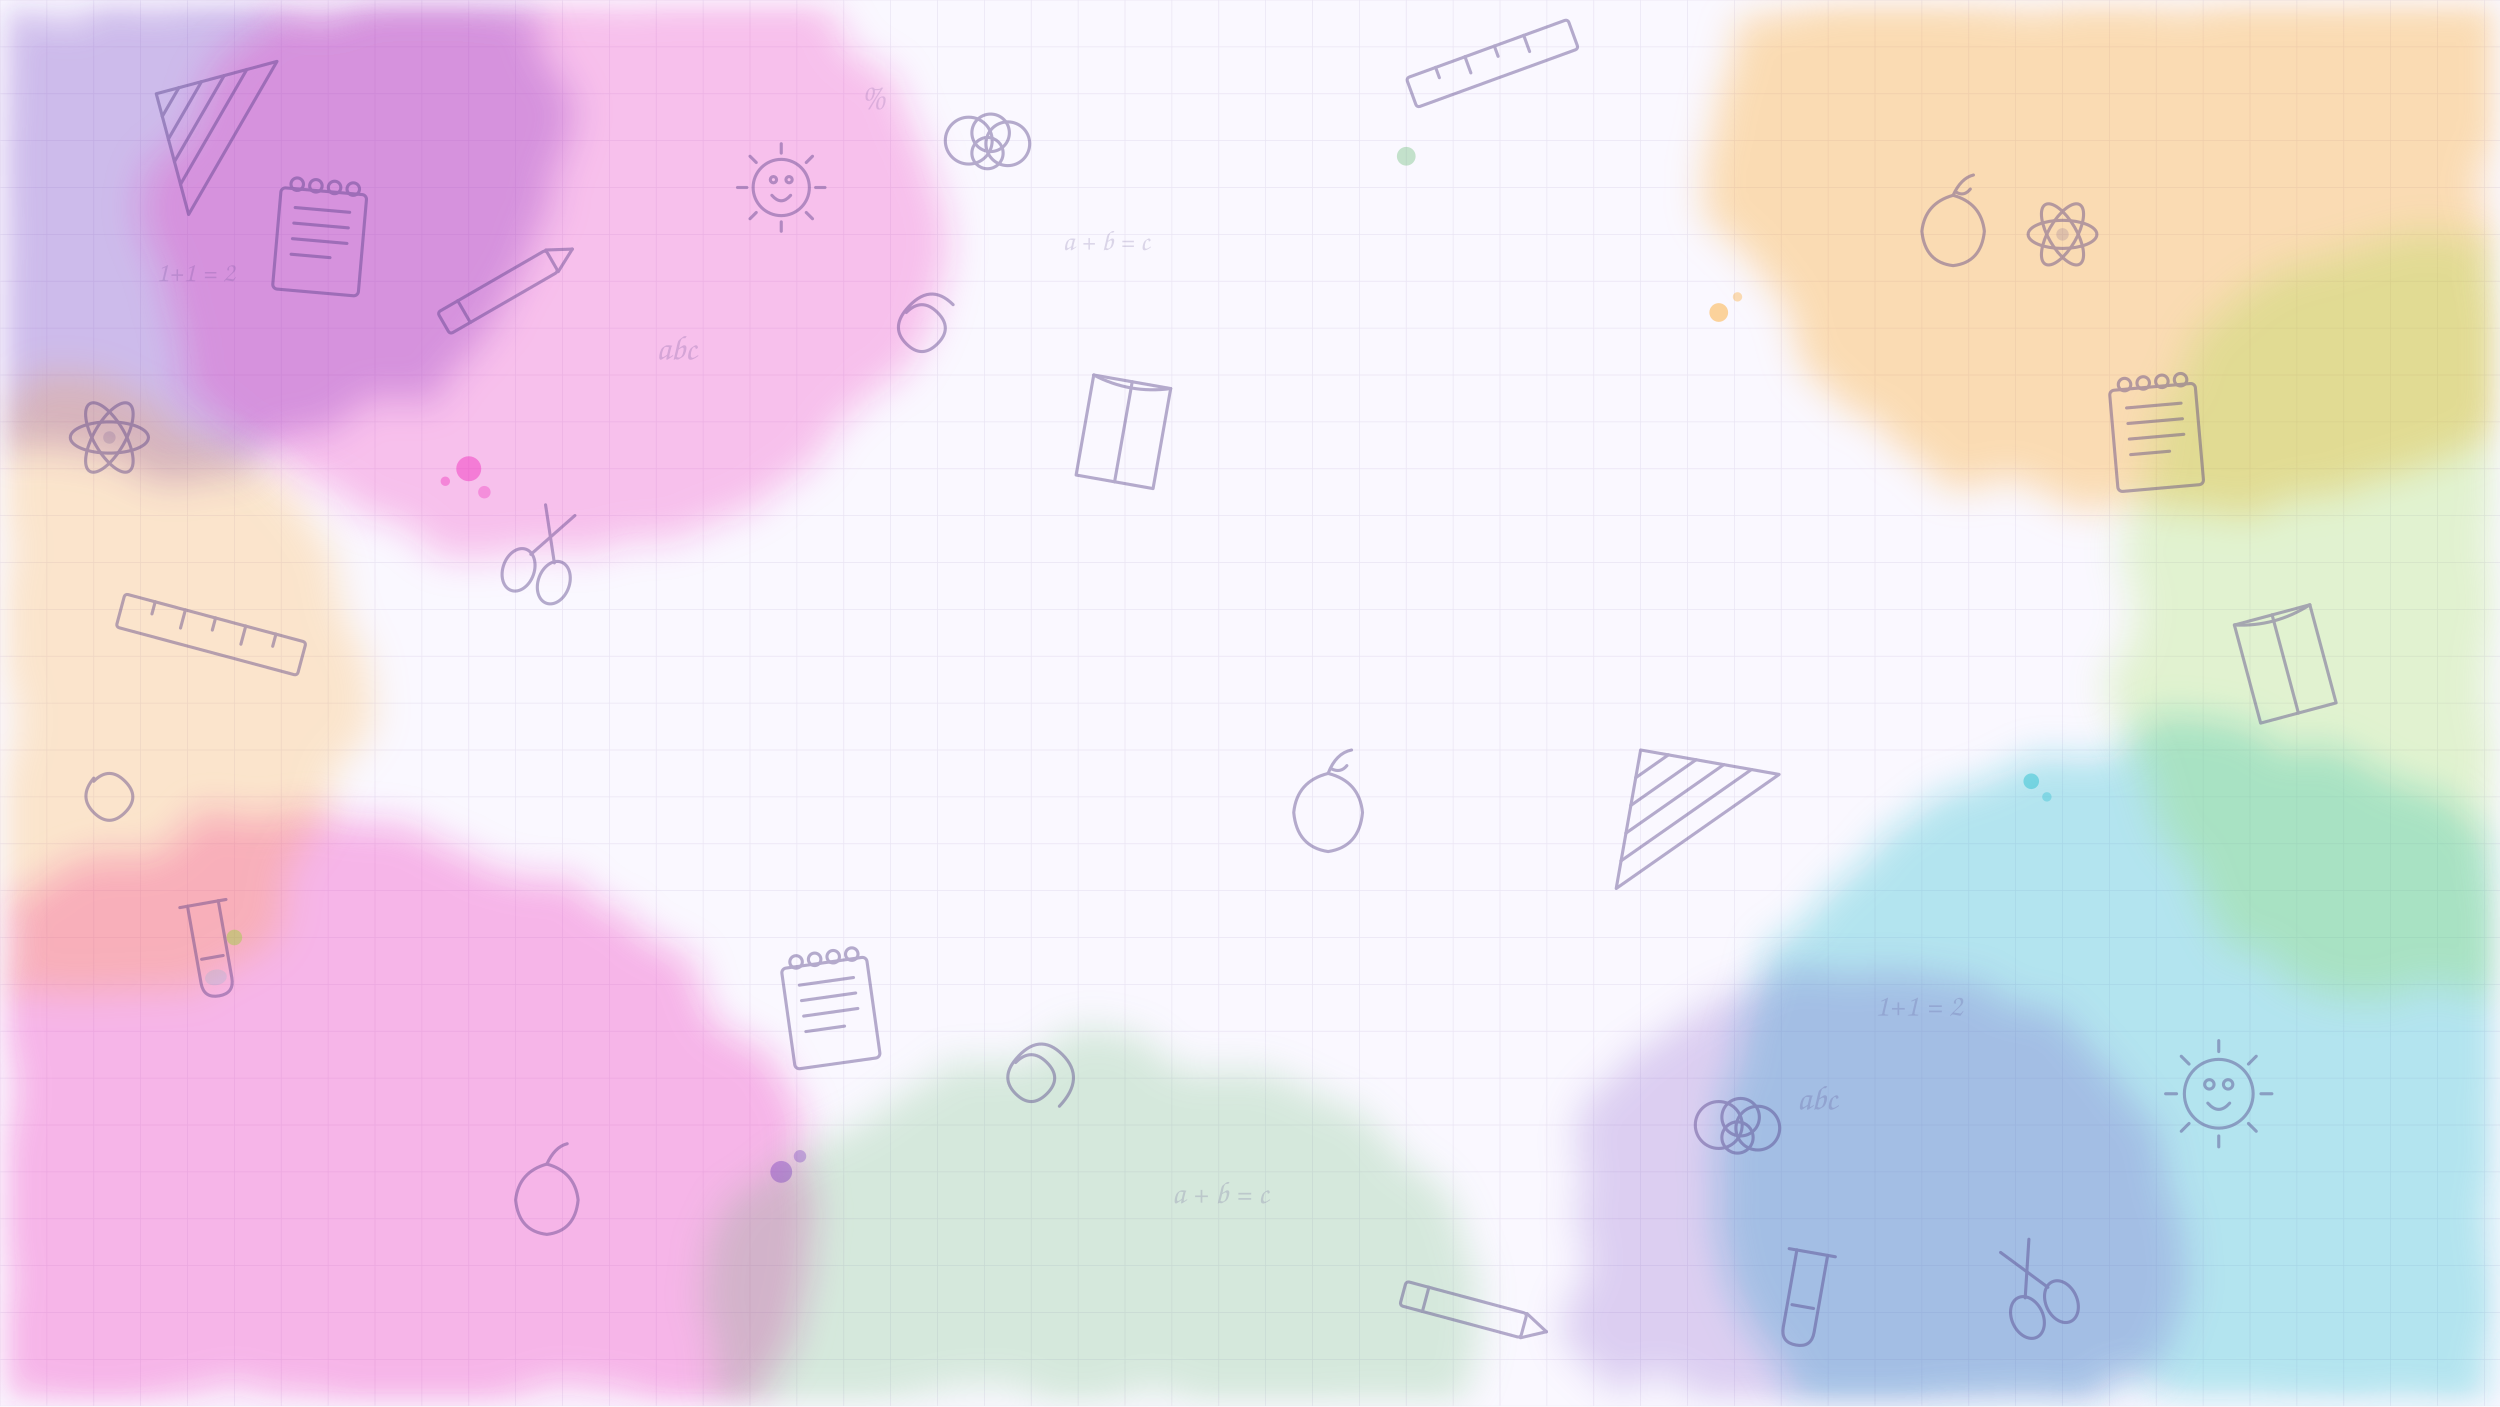
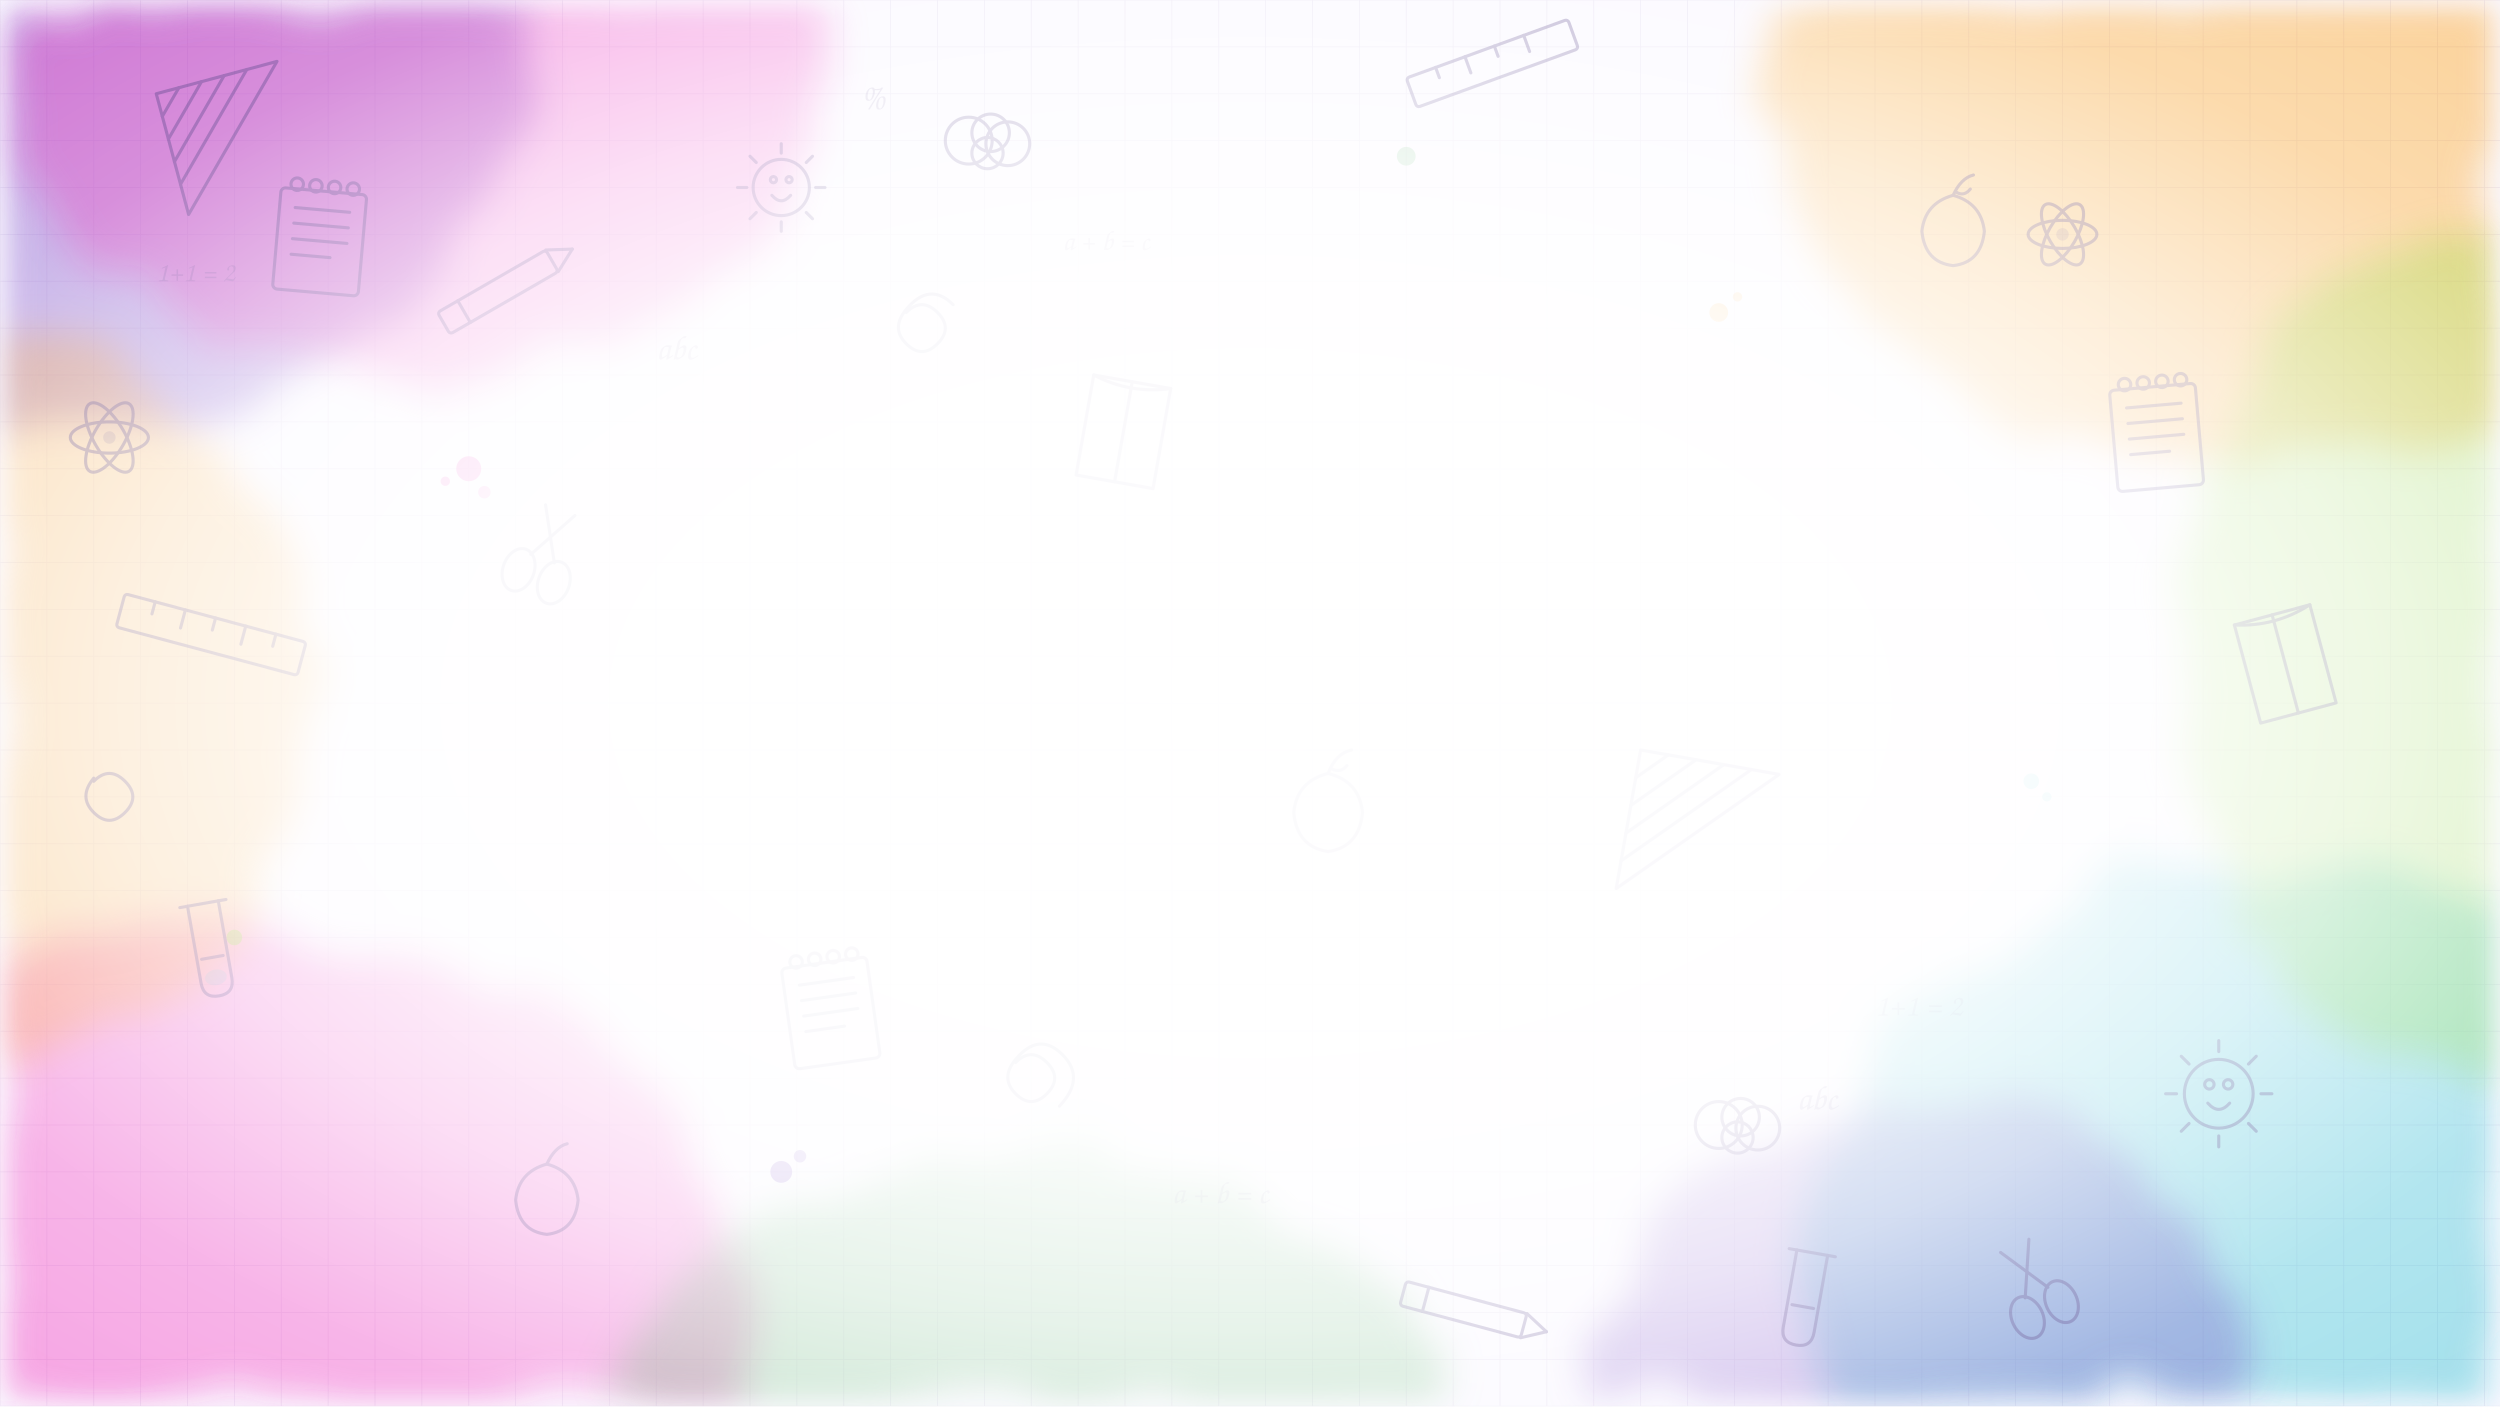
<svg xmlns="http://www.w3.org/2000/svg" viewBox="0 0 1600 900" preserveAspectRatio="xMidYMid slice">
  <defs>
    <filter id="wc" x="-20%" y="-20%" width="140%" height="140%">
      <feTurbulence type="fractalNoise" baseFrequency="0.012" numOctaves="4" seed="3" result="noise" />
      <feDisplacementMap in="SourceGraphic" in2="noise" scale="50" xChannelSelector="R" yChannelSelector="G" />
      <feGaussianBlur stdDeviation="12" />
    </filter>
+     <radialGradient id="halo" cx="0.5" cy="0.5" r="0.68">
+       <stop offset="0" stop-color="#ffffff" stop-opacity="0.96" />
+       <stop offset="0.46" stop-color="#ffffff" stop-opacity="0.92" />
+       <stop offset="0.66" stop-color="#ffffff" stop-opacity="0.6" />
+       <stop offset="0.85" stop-color="#ffffff" stop-opacity="0.15" />
+       <stop offset="1" stop-color="#ffffff" stop-opacity="0" />
+     </radialGradient>
  </defs>
  <rect width="1600" height="900" fill="#faf8ff" />
  <g stroke="#c5b8d9" stroke-width="0.5" opacity="0.3">
    <line x1="0" y1="0" x2="0" y2="900" />
    <line x1="30" y1="0" x2="30" y2="900" />
    <line x1="60" y1="0" x2="60" y2="900" />
    <line x1="90" y1="0" x2="90" y2="900" />
    <line x1="120" y1="0" x2="120" y2="900" />
    <line x1="150" y1="0" x2="150" y2="900" />
    <line x1="180" y1="0" x2="180" y2="900" />
    <line x1="210" y1="0" x2="210" y2="900" />
    <line x1="240" y1="0" x2="240" y2="900" />
    <line x1="270" y1="0" x2="270" y2="900" />
    <line x1="300" y1="0" x2="300" y2="900" />
    <line x1="330" y1="0" x2="330" y2="900" />
    <line x1="360" y1="0" x2="360" y2="900" />
    <line x1="390" y1="0" x2="390" y2="900" />
    <line x1="420" y1="0" x2="420" y2="900" />
    <line x1="450" y1="0" x2="450" y2="900" />
    <line x1="480" y1="0" x2="480" y2="900" />
    <line x1="510" y1="0" x2="510" y2="900" />
    <line x1="540" y1="0" x2="540" y2="900" />
    <line x1="570" y1="0" x2="570" y2="900" />
    <line x1="600" y1="0" x2="600" y2="900" />
    <line x1="630" y1="0" x2="630" y2="900" />
    <line x1="660" y1="0" x2="660" y2="900" />
    <line x1="690" y1="0" x2="690" y2="900" />
    <line x1="720" y1="0" x2="720" y2="900" />
    <line x1="750" y1="0" x2="750" y2="900" />
    <line x1="780" y1="0" x2="780" y2="900" />
    <line x1="810" y1="0" x2="810" y2="900" />
    <line x1="840" y1="0" x2="840" y2="900" />
    <line x1="870" y1="0" x2="870" y2="900" />
    <line x1="900" y1="0" x2="900" y2="900" />
    <line x1="930" y1="0" x2="930" y2="900" />
    <line x1="960" y1="0" x2="960" y2="900" />
    <line x1="990" y1="0" x2="990" y2="900" />
    <line x1="1020" y1="0" x2="1020" y2="900" />
    <line x1="1050" y1="0" x2="1050" y2="900" />
    <line x1="1080" y1="0" x2="1080" y2="900" />
    <line x1="1110" y1="0" x2="1110" y2="900" />
    <line x1="1140" y1="0" x2="1140" y2="900" />
    <line x1="1170" y1="0" x2="1170" y2="900" />
    <line x1="1200" y1="0" x2="1200" y2="900" />
    <line x1="1230" y1="0" x2="1230" y2="900" />
    <line x1="1260" y1="0" x2="1260" y2="900" />
    <line x1="1290" y1="0" x2="1290" y2="900" />
    <line x1="1320" y1="0" x2="1320" y2="900" />
    <line x1="1350" y1="0" x2="1350" y2="900" />
    <line x1="1380" y1="0" x2="1380" y2="900" />
    <line x1="1410" y1="0" x2="1410" y2="900" />
    <line x1="1440" y1="0" x2="1440" y2="900" />
    <line x1="1470" y1="0" x2="1470" y2="900" />
    <line x1="1500" y1="0" x2="1500" y2="900" />
    <line x1="1530" y1="0" x2="1530" y2="900" />
    <line x1="1560" y1="0" x2="1560" y2="900" />
    <line x1="1590" y1="0" x2="1590" y2="900" />
    <line x1="0" y1="0" x2="1600" y2="0" />
    <line x1="0" y1="30" x2="1600" y2="30" />
    <line x1="0" y1="60" x2="1600" y2="60" />
    <line x1="0" y1="90" x2="1600" y2="90" />
    <line x1="0" y1="120" x2="1600" y2="120" />
    <line x1="0" y1="150" x2="1600" y2="150" />
    <line x1="0" y1="180" x2="1600" y2="180" />
    <line x1="0" y1="210" x2="1600" y2="210" />
    <line x1="0" y1="240" x2="1600" y2="240" />
    <line x1="0" y1="270" x2="1600" y2="270" />
    <line x1="0" y1="300" x2="1600" y2="300" />
    <line x1="0" y1="330" x2="1600" y2="330" />
    <line x1="0" y1="360" x2="1600" y2="360" />
    <line x1="0" y1="390" x2="1600" y2="390" />
    <line x1="0" y1="420" x2="1600" y2="420" />
    <line x1="0" y1="450" x2="1600" y2="450" />
    <line x1="0" y1="480" x2="1600" y2="480" />
    <line x1="0" y1="510" x2="1600" y2="510" />
    <line x1="0" y1="540" x2="1600" y2="540" />
    <line x1="0" y1="570" x2="1600" y2="570" />
    <line x1="0" y1="600" x2="1600" y2="600" />
    <line x1="0" y1="630" x2="1600" y2="630" />
    <line x1="0" y1="660" x2="1600" y2="660" />
    <line x1="0" y1="690" x2="1600" y2="690" />
    <line x1="0" y1="720" x2="1600" y2="720" />
    <line x1="0" y1="750" x2="1600" y2="750" />
    <line x1="0" y1="780" x2="1600" y2="780" />
    <line x1="0" y1="810" x2="1600" y2="810" />
    <line x1="0" y1="840" x2="1600" y2="840" />
    <line x1="0" y1="870" x2="1600" y2="870" />
    <line x1="0" y1="900" x2="1600" y2="900" />
  </g>
-   <ellipse cx="80" cy="80" rx="280" ry="220" fill="#6329bb" opacity="0.3" filter="url(#wc)" />
-   <ellipse cx="350" cy="150" rx="250" ry="200" fill="#ef17b3" opacity="0.25" filter="url(#wc)" />
-   <ellipse cx="1400" cy="100" rx="300" ry="230" fill="#fd9804" opacity="0.3" filter="url(#wc)" />
-   <ellipse cx="200" cy="780" rx="320" ry="250" fill="#ef17b3" opacity="0.3" filter="url(#wc)" />
-   <ellipse cx="1400" cy="750" rx="300" ry="280" fill="#0ab6c9" opacity="0.3" filter="url(#wc)" />
-   <ellipse cx="1550" cy="400" rx="200" ry="250" fill="#7fda19" opacity="0.2" filter="url(#wc)" />
-   <ellipse cx="700" cy="850" rx="250" ry="180" fill="#43ab51" opacity="0.2" filter="url(#wc)" />
-   <ellipse cx="1200" cy="800" rx="200" ry="180" fill="#6329bb" opacity="0.2" filter="url(#wc)" />
-   <ellipse cx="50" cy="450" rx="180" ry="200" fill="#fd9804" opacity="0.2" filter="url(#wc)" />
+   <ellipse cx="40" cy="40" rx="300" ry="240" fill="#6329bb" opacity="0.38" filter="url(#wc)" />
+   <ellipse cx="270" cy="50" rx="260" ry="190" fill="#ef17b3" opacity="0.32" filter="url(#wc)" />
+   <ellipse cx="1450" cy="60" rx="320" ry="240" fill="#fd9804" opacity="0.38" filter="url(#wc)" />
+   <ellipse cx="150" cy="840" rx="330" ry="250" fill="#ef17b3" opacity="0.36" filter="url(#wc)" />
+   <ellipse cx="1460" cy="820" rx="310" ry="270" fill="#0ab6c9" opacity="0.36" filter="url(#wc)" />
+   <ellipse cx="1590" cy="420" rx="200" ry="270" fill="#7fda19" opacity="0.3" filter="url(#wc)" />
+   <ellipse cx="660" cy="920" rx="270" ry="180" fill="#43ab51" opacity="0.3" filter="url(#wc)" />
+   <ellipse cx="1230" cy="880" rx="210" ry="180" fill="#6329bb" opacity="0.3" filter="url(#wc)" />
+   <ellipse cx="10" cy="450" rx="190" ry="230" fill="#fd9804" opacity="0.3" filter="url(#wc)" />
  <circle cx="300" cy="300" r="8" fill="#ef17b3" opacity="0.4" />
  <circle cx="310" cy="315" r="4" fill="#ef17b3" opacity="0.3" />
  <circle cx="285" cy="308" r="3" fill="#ef17b3" opacity="0.35" />
  <circle cx="1100" cy="200" r="6" fill="#fd9804" opacity="0.4" />
  <circle cx="1112" cy="190" r="3" fill="#fd9804" opacity="0.3" />
  <circle cx="500" cy="750" r="7" fill="#6329bb" opacity="0.35" />
  <circle cx="512" cy="740" r="4" fill="#6329bb" opacity="0.3" />
  <circle cx="1300" cy="500" r="5" fill="#0ab6c9" opacity="0.4" />
  <circle cx="1310" cy="510" r="3" fill="#0ab6c9" opacity="0.3" />
  <circle cx="900" cy="100" r="6" fill="#43ab51" opacity="0.3" />
  <circle cx="150" cy="600" r="5" fill="#7fda19" opacity="0.35" />
  <g fill="none" stroke="#4a3580" stroke-width="2" stroke-linecap="round" stroke-linejoin="round" opacity="0.4">
    <g transform="translate(100, 60) rotate(-15)">
      <path d="M0 0 L80 0 L0 80 Z" />
      <line x1="15" y1="0" x2="0" y2="15" />
      <line x1="30" y1="0" x2="0" y2="30" />
      <line x1="45" y1="0" x2="0" y2="45" />
      <line x1="60" y1="0" x2="0" y2="60" />
    </g>
    <g transform="translate(280, 200) rotate(-30)">
      <rect x="0" y="0" width="80" height="16" rx="2" />
      <line x1="80" y1="0" x2="95" y2="8" />
      <line x1="80" y1="16" x2="95" y2="8" />
      <line x1="15" y1="0" x2="15" y2="16" />
    </g>
    <g transform="translate(180, 120) rotate(5)">
      <rect x="0" y="0" width="55" height="65" rx="3" />
      <line x1="10" y1="12" x2="45" y2="12" />
      <line x1="10" y1="22" x2="45" y2="22" />
      <line x1="10" y1="32" x2="45" y2="32" />
      <line x1="10" y1="42" x2="35" y2="42" />
      <circle cx="10" cy="-3" r="4" />
      <circle cx="22" cy="-3" r="4" />
      <circle cx="34" cy="-3" r="4" />
      <circle cx="46" cy="-3" r="4" />
    </g>
    <g transform="translate(500, 120)">
      <circle cx="0" cy="0" r="18" />
      <circle cx="-5" cy="-5" r="2" />
      <circle cx="5" cy="-5" r="2" />
      <path d="M-6 5 Q0 12 6 5" />
      <line x1="0" y1="-28" x2="0" y2="-22" />
      <line x1="20" y1="-20" x2="16" y2="-16" />
      <line x1="28" y1="0" x2="22" y2="0" />
      <line x1="20" y1="20" x2="16" y2="16" />
      <line x1="0" y1="28" x2="0" y2="22" />
      <line x1="-20" y1="20" x2="-16" y2="16" />
      <line x1="-28" y1="0" x2="-22" y2="0" />
      <line x1="-20" y1="-20" x2="-16" y2="-16" />
    </g>
    <text x="420" y="230" font-family="Comic Sans MS, cursive" font-size="22" fill="#4a3580" stroke="none" opacity="0.5">abc</text>
    <text x="680" y="160" font-family="Comic Sans MS, cursive" font-size="18" fill="#4a3580" stroke="none" opacity="0.45">a + b = c</text>
    <g transform="translate(620, 90)">
      <circle cx="0" cy="0" r="15" />
      <circle cx="14" cy="-5" r="12" />
      <circle cx="25" cy="2" r="14" />
      <circle cx="12" cy="8" r="10" />
    </g>
    <g transform="translate(700, 240) rotate(10)">
      <path d="M0 0 L50 0 L50 65 L0 65 Z" />
      <line x1="25" y1="0" x2="25" y2="65" />
      <path d="M0 0 Q25 8 50 0" />
    </g>
    <g transform="translate(350, 350) rotate(20)">
      <ellipse cx="-12" cy="20" rx="10" ry="14" />
      <ellipse cx="12" cy="20" rx="10" ry="14" />
      <line x1="-8" y1="8" x2="10" y2="-25" />
      <line x1="8" y1="8" x2="-10" y2="-25" />
    </g>
    <g transform="translate(80, 380) rotate(15)">
      <rect x="0" y="0" width="120" height="22" rx="2" />
      <line x1="20" y1="0" x2="20" y2="8" />
      <line x1="40" y1="0" x2="40" y2="12" />
      <line x1="60" y1="0" x2="60" y2="8" />
      <line x1="80" y1="0" x2="80" y2="12" />
      <line x1="100" y1="0" x2="100" y2="8" />
    </g>
    <g transform="translate(850, 500)">
      <path d="M0 -5 Q-20 0 -22 20 Q-20 42 0 45 Q20 42 22 20 Q20 0 0 -5Z" />
      <path d="M0 -5 Q5 -18 15 -20" />
      <path d="M2 -8 Q8 -5 12 -10" />
    </g>
    <text x="100" y="180" font-family="Comic Sans MS, cursive" font-size="18" fill="#4a3580" stroke="none" opacity="0.45">1+1 = 2</text>
    <g transform="translate(120, 580) rotate(-10)">
      <path d="M0 0 L0 50 Q0 60 10 60 Q20 60 20 50 L20 0" />
      <line x1="-5" y1="0" x2="25" y2="0" />
      <line x1="3" y1="35" x2="17" y2="35" />
      <ellipse cx="10" cy="48" rx="7" ry="5" fill="#0ab6c9" stroke="none" opacity="0.3" />
    </g>
    <g transform="translate(70, 280)">
      <circle cx="0" cy="0" r="4" fill="#4a3580" stroke="none" opacity="0.4" />
      <ellipse cx="0" cy="0" rx="25" ry="10" transform="rotate(0)" />
      <ellipse cx="0" cy="0" rx="25" ry="10" transform="rotate(60)" />
      <ellipse cx="0" cy="0" rx="25" ry="10" transform="rotate(-60)" />
    </g>
    <path d="M650 680 Q660 670 670 680 Q680 690 670 700 Q660 710 650 700 Q640 690 650 678 Q665 660 680 675 Q695 690 678 708" />
    <g transform="translate(500, 620) rotate(-8)">
      <rect x="0" y="0" width="55" height="65" rx="3" />
      <line x1="10" y1="12" x2="45" y2="12" />
      <line x1="10" y1="22" x2="45" y2="22" />
      <line x1="10" y1="32" x2="45" y2="32" />
      <line x1="10" y1="42" x2="35" y2="42" />
      <circle cx="10" cy="-3" r="4" />
      <circle cx="22" cy="-3" r="4" />
      <circle cx="34" cy="-3" r="4" />
      <circle cx="46" cy="-3" r="4" />
    </g>
    <text x="750" y="770" font-family="Comic Sans MS, cursive" font-size="20" fill="#4a3580" stroke="none" opacity="0.45">a + b = c</text>
    <g transform="translate(1050, 480) rotate(10)">
      <path d="M0 0 L90 0 L0 90 Z" />
      <line x1="18" y1="0" x2="0" y2="18" />
      <line x1="36" y1="0" x2="0" y2="36" />
      <line x1="54" y1="0" x2="0" y2="54" />
      <line x1="72" y1="0" x2="0" y2="72" />
    </g>
    <g transform="translate(1350, 250) rotate(-5)">
      <rect x="0" y="0" width="55" height="65" rx="3" />
      <line x1="10" y1="12" x2="45" y2="12" />
      <line x1="10" y1="22" x2="45" y2="22" />
      <line x1="10" y1="32" x2="45" y2="32" />
      <line x1="10" y1="42" x2="35" y2="42" />
      <circle cx="10" cy="-3" r="4" />
      <circle cx="22" cy="-3" r="4" />
      <circle cx="34" cy="-3" r="4" />
      <circle cx="46" cy="-3" r="4" />
    </g>
    <g transform="translate(1430, 400) rotate(-15)">
      <path d="M0 0 L50 0 L50 65 L0 65 Z" />
      <line x1="25" y1="0" x2="25" y2="65" />
      <path d="M0 0 Q25 8 50 0" />
    </g>
    <text x="1200" y="650" font-family="Comic Sans MS, cursive" font-size="20" fill="#4a3580" stroke="none" opacity="0.45">1+1 = 2</text>
    <g transform="translate(1100, 720)">
      <circle cx="0" cy="0" r="15" />
      <circle cx="14" cy="-5" r="12" />
      <circle cx="25" cy="2" r="14" />
      <circle cx="12" cy="8" r="10" />
    </g>
    <g transform="translate(1420, 700)">
      <circle cx="0" cy="0" r="22" />
      <circle cx="-6" cy="-6" r="3" />
      <circle cx="6" cy="-6" r="3" />
      <path d="M-7 6 Q0 14 7 6" />
      <line x1="0" y1="-34" x2="0" y2="-27" />
      <line x1="24" y1="-24" x2="19" y2="-19" />
      <line x1="34" y1="0" x2="27" y2="0" />
      <line x1="24" y1="24" x2="19" y2="19" />
      <line x1="0" y1="34" x2="0" y2="27" />
      <line x1="-24" y1="24" x2="-19" y2="19" />
      <line x1="-34" y1="0" x2="-27" y2="0" />
      <line x1="-24" y1="-24" x2="-19" y2="-19" />
    </g>
    <g transform="translate(1300, 820) rotate(-25)">
      <ellipse cx="-12" cy="20" rx="10" ry="14" />
      <ellipse cx="12" cy="20" rx="10" ry="14" />
      <line x1="-8" y1="8" x2="10" y2="-25" />
      <line x1="8" y1="8" x2="-10" y2="-25" />
    </g>
    <g transform="translate(900, 820) rotate(15)">
      <rect x="0" y="0" width="80" height="16" rx="2" />
      <line x1="80" y1="0" x2="95" y2="8" />
      <line x1="80" y1="16" x2="95" y2="8" />
      <line x1="15" y1="0" x2="15" y2="16" />
    </g>
    <g transform="translate(1150, 800) rotate(10)">
      <path d="M0 0 L0 50 Q0 60 10 60 Q20 60 20 50 L20 0" />
      <line x1="-5" y1="0" x2="25" y2="0" />
      <line x1="3" y1="35" x2="17" y2="35" />
    </g>
    <g transform="translate(1250, 130)">
      <path d="M0 -5 Q-18 0 -20 18 Q-18 38 0 40 Q18 38 20 18 Q18 0 0 -5Z" />
      <path d="M0 -5 Q5 -16 13 -18" />
      <path d="M2 -7 Q7 -4 11 -9" />
    </g>
    <g transform="translate(1320, 150)">
      <circle cx="0" cy="0" r="4" fill="#4a3580" stroke="none" opacity="0.4" />
      <ellipse cx="0" cy="0" rx="22" ry="9" transform="rotate(0)" />
      <ellipse cx="0" cy="0" rx="22" ry="9" transform="rotate(60)" />
      <ellipse cx="0" cy="0" rx="22" ry="9" transform="rotate(-60)" />
    </g>
    <text x="1150" y="710" font-family="Comic Sans MS, cursive" font-size="22" fill="#4a3580" stroke="none" opacity="0.5">abc</text>
    <path d="M580 200 Q590 190 600 200 Q610 210 600 220 Q590 230 580 220 Q570 210 580 198 Q595 180 610 195" />
    <text x="550" y="70" font-family="Comic Sans MS, cursive" font-size="24" fill="#4a3580" stroke="none" opacity="0.4">%</text>
    <g transform="translate(900, 50) rotate(-20)">
      <rect x="0" y="0" width="110" height="20" rx="2" />
      <line x1="20" y1="0" x2="20" y2="7" />
      <line x1="40" y1="0" x2="40" y2="11" />
      <line x1="60" y1="0" x2="60" y2="7" />
      <line x1="80" y1="0" x2="80" y2="11" />
    </g>
    <g transform="translate(350, 750)">
      <path d="M0 -5 Q-18 0 -20 18 Q-18 38 0 40 Q18 38 20 18 Q18 0 0 -5Z" />
      <path d="M0 -5 Q5 -16 13 -18" />
    </g>
    <path d="M60 500 Q70 490 80 500 Q90 510 80 520 Q70 530 60 520 Q50 510 60 498" />
  </g>
+   <rect width="1600" height="900" fill="url(#halo)" />
</svg>
